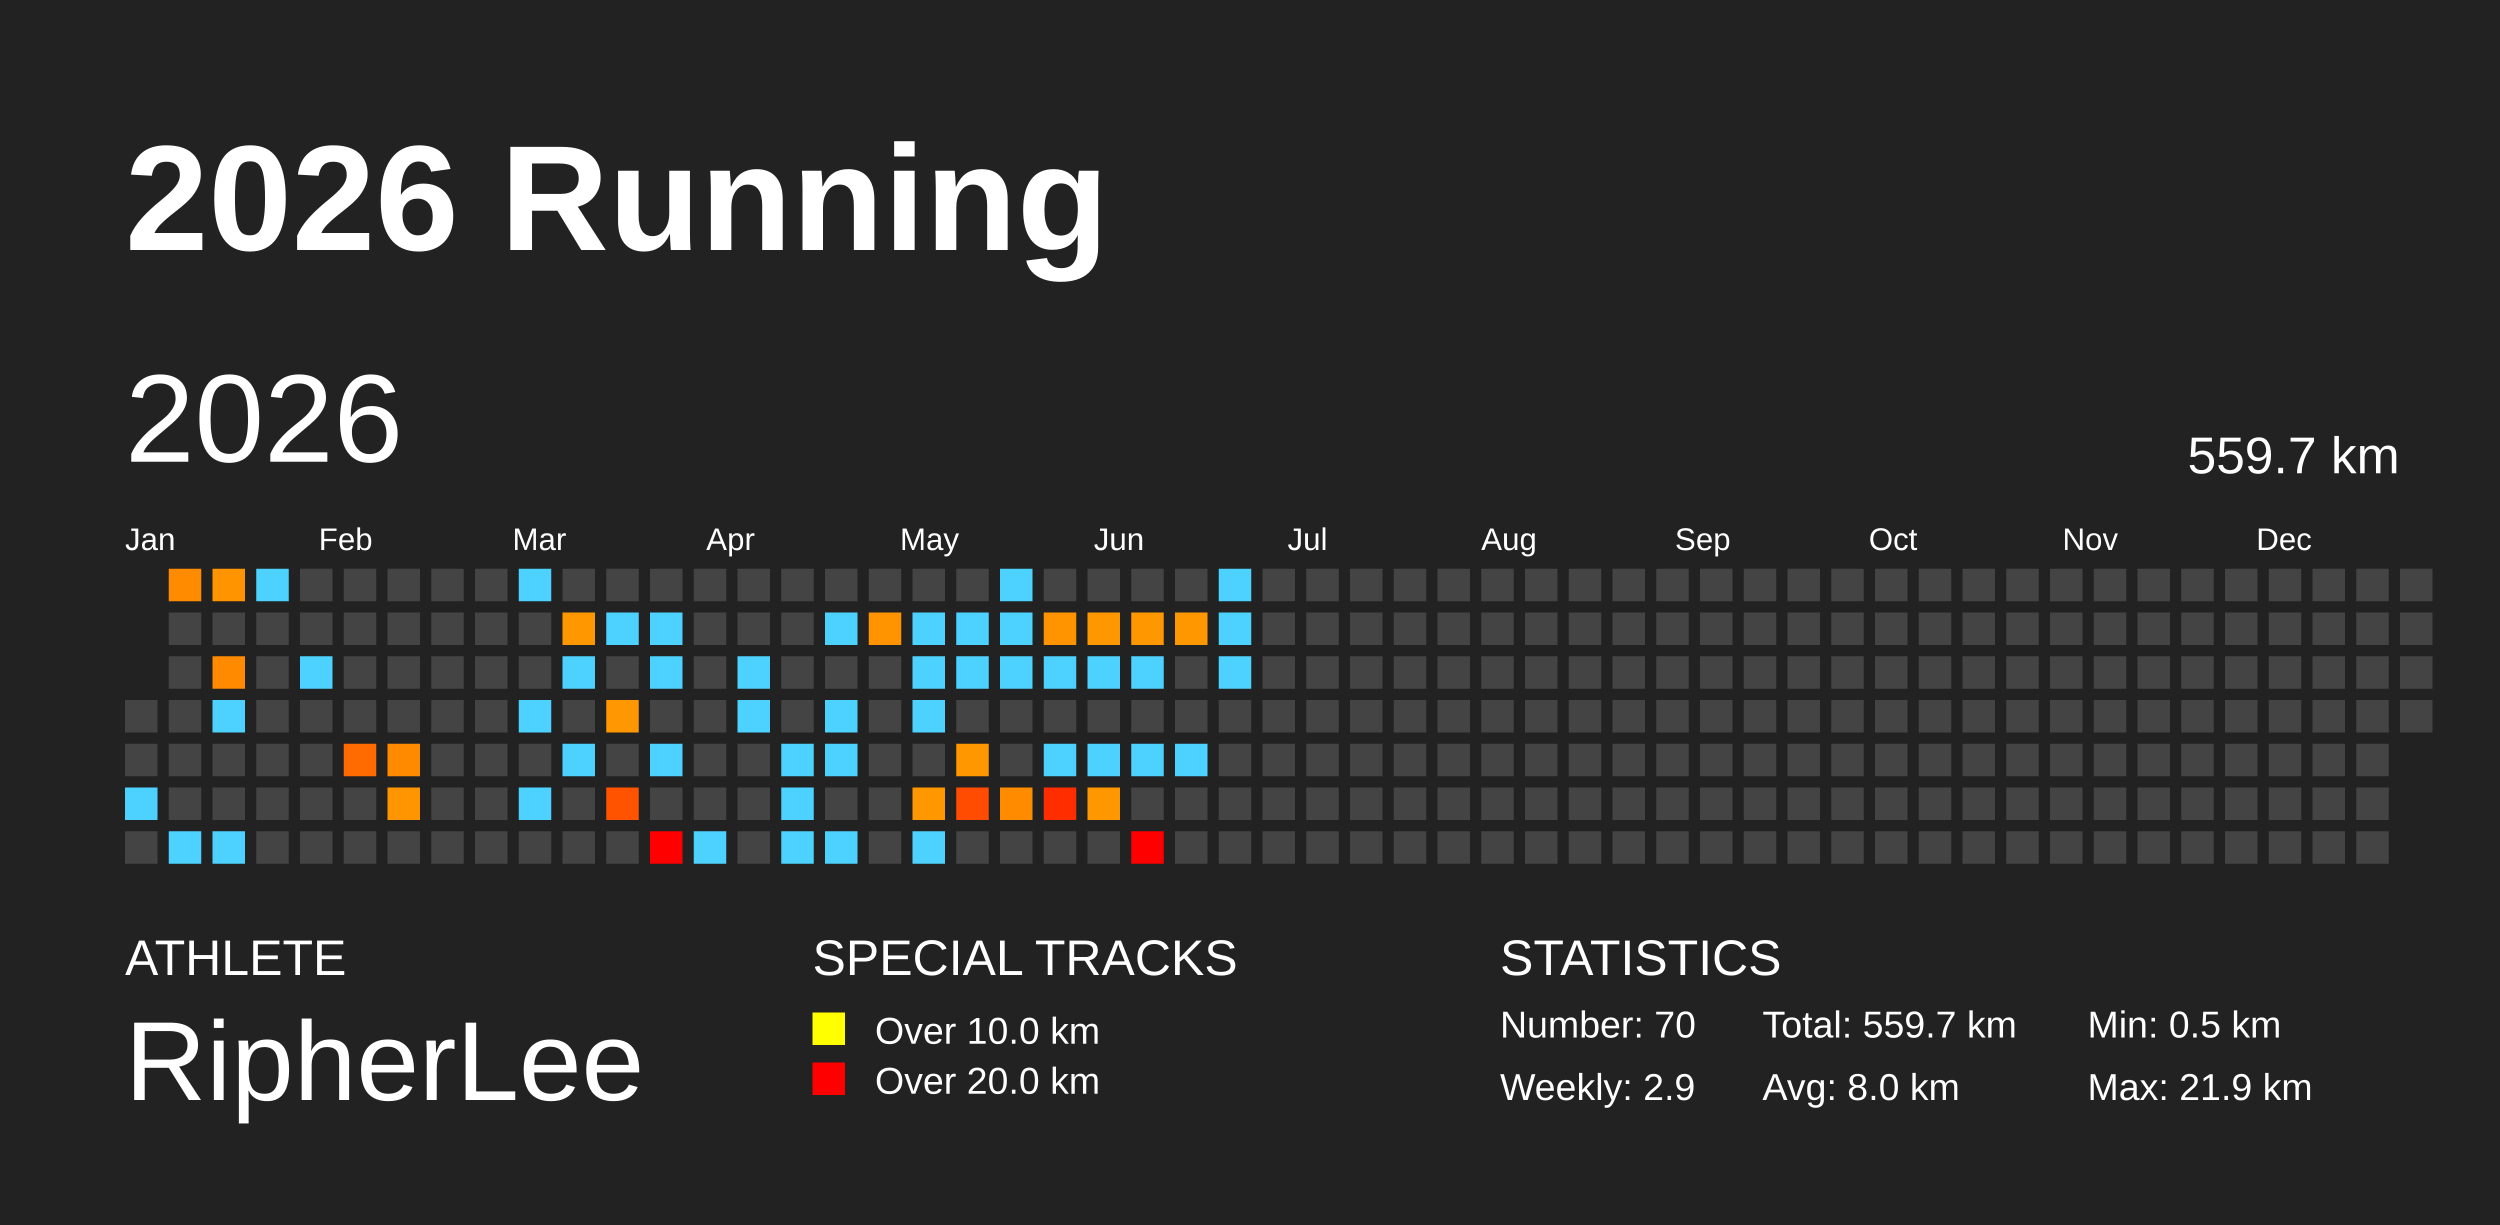
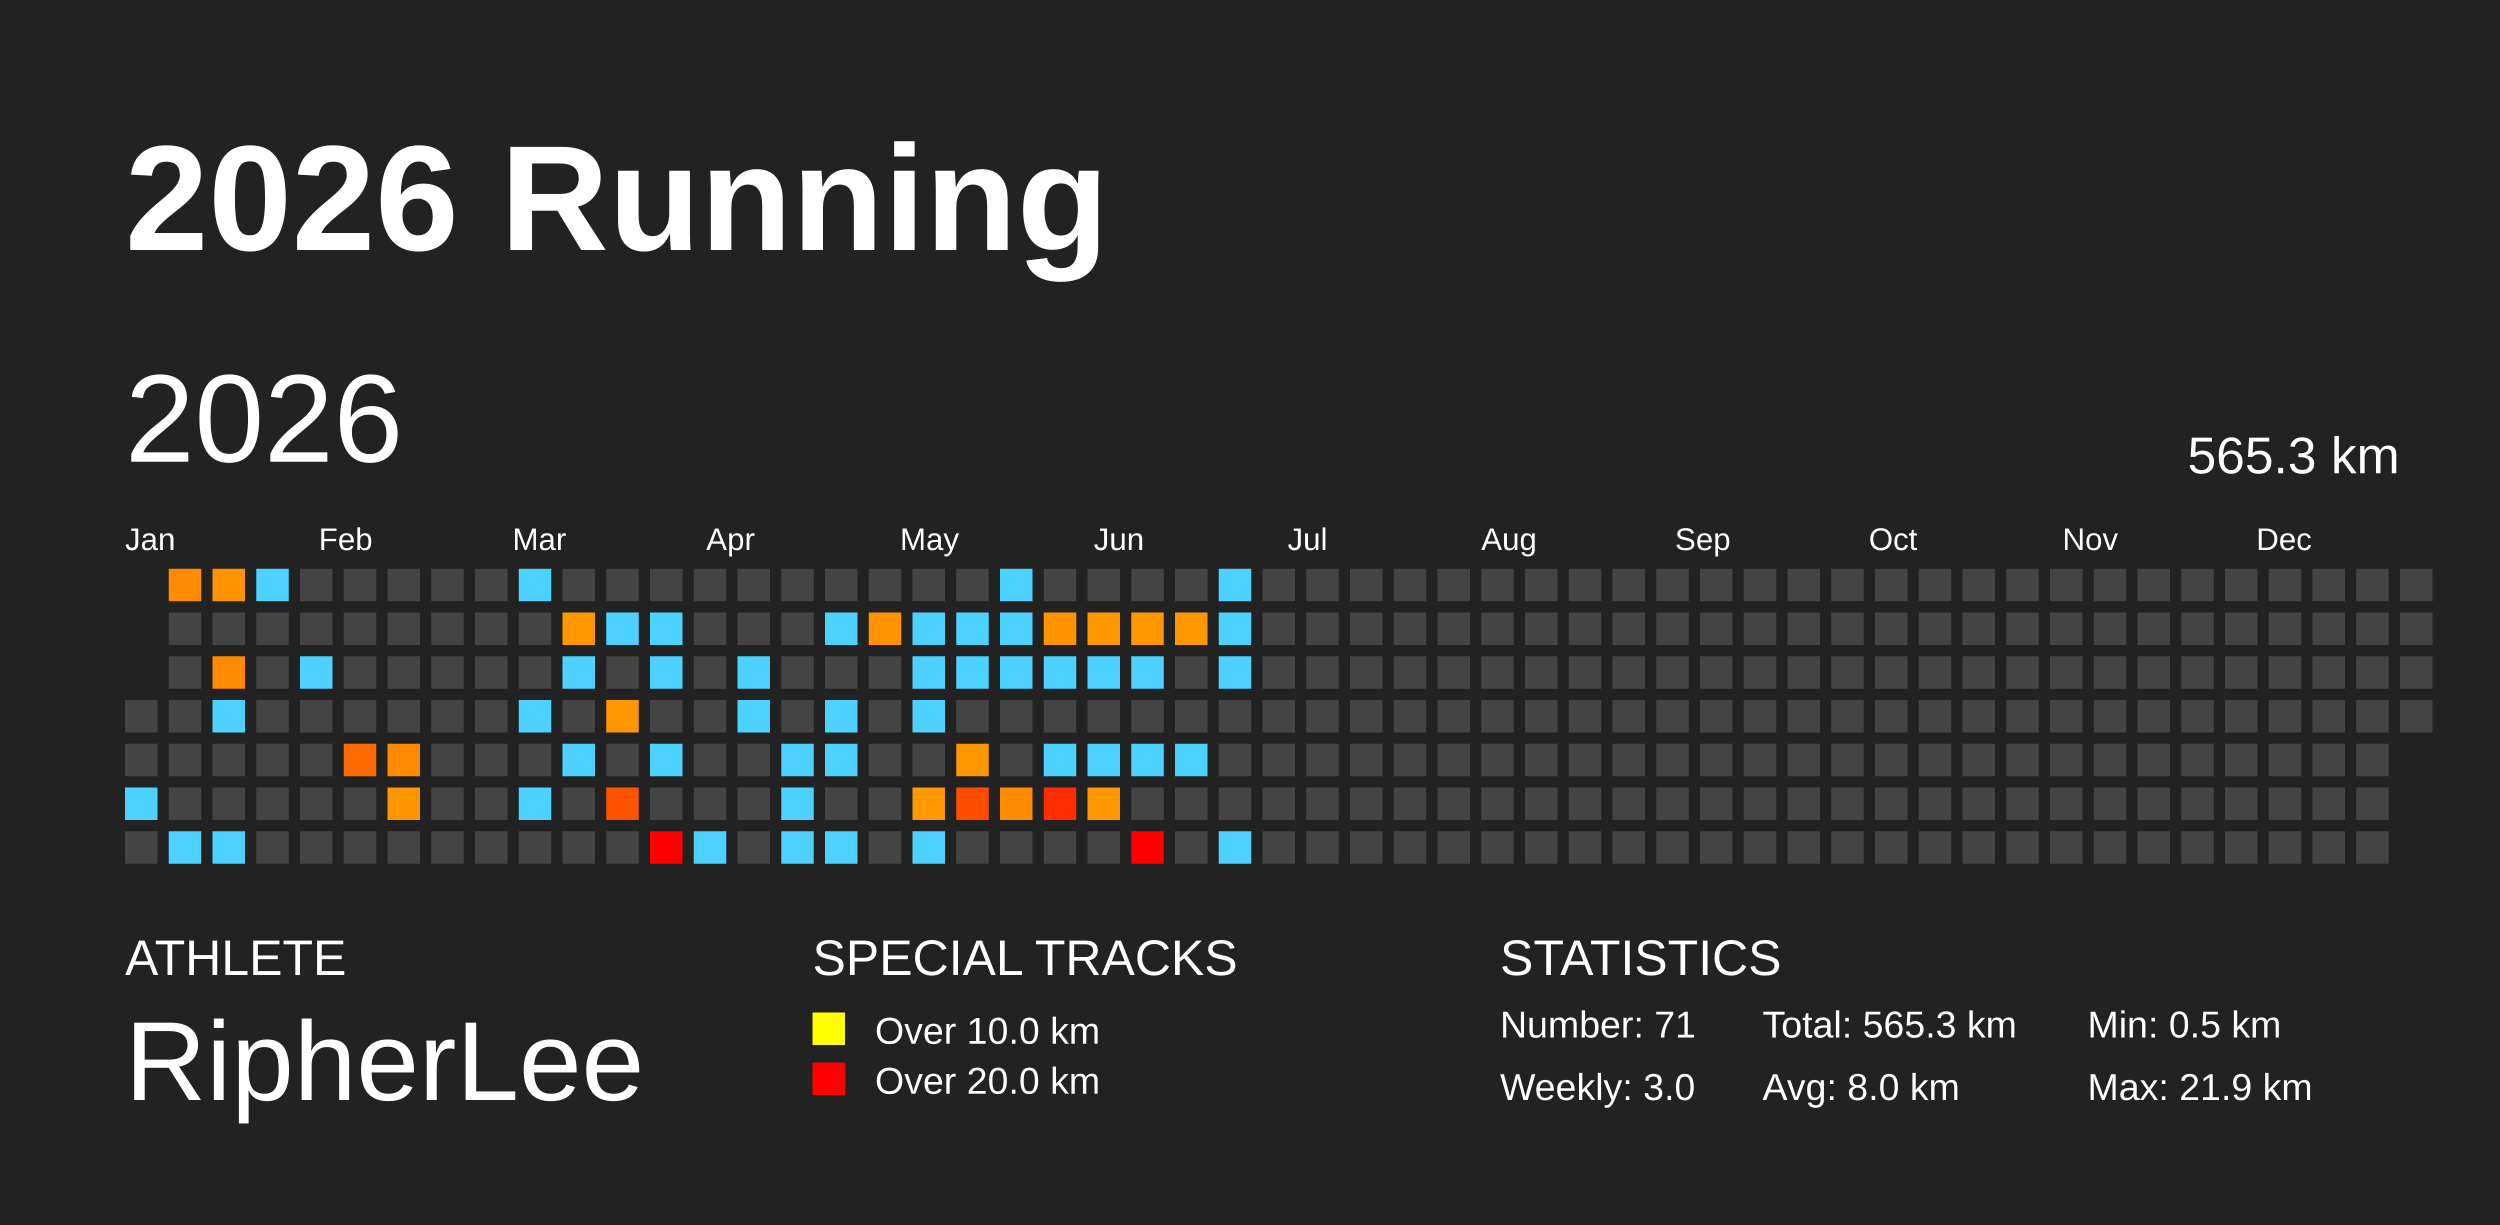
<svg xmlns="http://www.w3.org/2000/svg" baseProfile="full" height="98mm" version="1.1" viewBox="0,0,200,98" width="200mm">
  <defs />
  <rect fill="#222222" height="98" width="200" x="0" y="0" />
  <text fill="#FFFFFF" style="font-size:12px; font-family:Arial; font-weight:bold;" x="10" y="20">2026 Running</text>
  <text fill="#FFFFFF" style="font-size:4px; font-family:Arial" x="10" y="78">ATHLETE</text>
  <text fill="#FFFFFF" style="font-size:9px; font-family:Arial" x="10" y="88">RipherLee</text>
  <text fill="#FFFFFF" style="font-size:4px; font-family:Arial" x="65" y="78">SPECIAL TRACKS</text>
  <rect fill="yellow" height="2.6" width="2.6" x="65" y="81" />
  <text fill="#FFFFFF" style="font-size:3px; font-family:Arial" x="70" y="83.5">Over 10.0 km</text>
  <rect fill="red" height="2.6" width="2.6" x="65" y="85" />
  <text fill="#FFFFFF" style="font-size:3px; font-family:Arial" x="70" y="87.5">Over 20.0 km</text>
  <text fill="#FFFFFF" style="font-size:4px; font-family:Arial" x="120" y="78">STATISTICS</text>
-   <text fill="#FFFFFF" style="font-size:3px; font-family:Arial" x="120" y="83">Number: 70</text>
-   <text fill="#FFFFFF" style="font-size:3px; font-family:Arial" x="120" y="88">Weekly: 2.9</text>
-   <text fill="#FFFFFF" style="font-size:3px; font-family:Arial" x="141" y="83">Total: 559.7 km</text>
+   <text fill="#FFFFFF" style="font-size:3px; font-family:Arial" x="120" y="83">Number: 71</text>
+   <text fill="#FFFFFF" style="font-size:3px; font-family:Arial" x="120" y="88">Weekly: 3.0</text>
+   <text fill="#FFFFFF" style="font-size:3px; font-family:Arial" x="141" y="83">Total: 565.3 km</text>
  <text fill="#FFFFFF" style="font-size:3px; font-family:Arial" x="141" y="88">Avg: 8.0 km</text>
  <text fill="#FFFFFF" style="font-size:3px; font-family:Arial" x="167" y="83">Min: 0.5 km</text>
  <text fill="#FFFFFF" style="font-size:3px; font-family:Arial" x="167" y="88">Max: 21.9 km</text>
  <text dominant-baseline="hanging" fill="#FFFFFF" style="font-size:10.0px; font-family:Arial;" x="10" y="30">2026</text>
-   <text dominant-baseline="hanging" fill="#FFFFFF" style="font-size:4.125px; font-family:Arial;" x="175" y="35">559.7 km</text>
+   <text dominant-baseline="hanging" fill="#FFFFFF" style="font-size:4.125px; font-family:Arial;" x="175" y="35">565.3 km</text>
  <text fill="#FFFFFF" style="font-size:2.5px; font-family:Arial" x="10.0" y="44">Jan</text>
  <text fill="#FFFFFF" style="font-size:2.5px; font-family:Arial" x="25.5" y="44">Feb</text>
  <text fill="#FFFFFF" style="font-size:2.5px; font-family:Arial" x="41.0" y="44">Mar</text>
  <text fill="#FFFFFF" style="font-size:2.5px; font-family:Arial" x="56.5" y="44">Apr</text>
  <text fill="#FFFFFF" style="font-size:2.5px; font-family:Arial" x="72.0" y="44">May</text>
  <text fill="#FFFFFF" style="font-size:2.5px; font-family:Arial" x="87.5" y="44">Jun</text>
  <text fill="#FFFFFF" style="font-size:2.5px; font-family:Arial" x="103.0" y="44">Jul</text>
  <text fill="#FFFFFF" style="font-size:2.5px; font-family:Arial" x="118.5" y="44">Aug</text>
  <text fill="#FFFFFF" style="font-size:2.5px; font-family:Arial" x="134.0" y="44">Sep</text>
  <text fill="#FFFFFF" style="font-size:2.5px; font-family:Arial" x="149.5" y="44">Oct</text>
  <text fill="#FFFFFF" style="font-size:2.5px; font-family:Arial" x="165.0" y="44">Nov</text>
  <text fill="#FFFFFF" style="font-size:2.5px; font-family:Arial" x="180.5" y="44">Dec</text>
  <rect fill="#444444" height="2.6" width="2.6" x="10.0" y="56.0" />
  <rect fill="#444444" height="2.6" width="2.6" x="10.0" y="59.5" />
  <rect fill="#4dd2ff" height="2.6" width="2.6" x="10.0" y="63.0" />
  <rect fill="#444444" height="2.6" width="2.6" x="10.0" y="66.5" />
  <rect fill="#ff8c00" height="2.6" width="2.6" x="13.5" y="45.5" />
  <rect fill="#444444" height="2.6" width="2.6" x="13.5" y="49.0" />
  <rect fill="#444444" height="2.6" width="2.6" x="13.5" y="52.5" />
  <rect fill="#444444" height="2.6" width="2.6" x="13.5" y="56.0" />
  <rect fill="#444444" height="2.6" width="2.6" x="13.5" y="59.5" />
  <rect fill="#444444" height="2.6" width="2.6" x="13.5" y="63.0" />
  <rect fill="#4dd2ff" height="2.6" width="2.6" x="13.5" y="66.5" />
  <rect fill="#ff9300" height="2.6" width="2.6" x="17.0" y="45.5" />
  <rect fill="#444444" height="2.6" width="2.6" x="17.0" y="49.0" />
  <rect fill="#ff8a00" height="2.6" width="2.6" x="17.0" y="52.5" />
  <rect fill="#4dd2ff" height="2.6" width="2.6" x="17.0" y="56.0" />
  <rect fill="#444444" height="2.6" width="2.6" x="17.0" y="59.5" />
  <rect fill="#444444" height="2.6" width="2.6" x="17.0" y="63.0" />
  <rect fill="#4dd2ff" height="2.6" width="2.6" x="17.0" y="66.5" />
  <rect fill="#4dd2ff" height="2.6" width="2.6" x="20.5" y="45.5" />
  <rect fill="#444444" height="2.6" width="2.6" x="20.5" y="49.0" />
  <rect fill="#444444" height="2.6" width="2.6" x="20.5" y="52.5" />
  <rect fill="#444444" height="2.6" width="2.6" x="20.5" y="56.0" />
  <rect fill="#444444" height="2.6" width="2.6" x="20.5" y="59.5" />
  <rect fill="#444444" height="2.6" width="2.6" x="20.5" y="63.0" />
  <rect fill="#444444" height="2.6" width="2.6" x="20.5" y="66.5" />
  <rect fill="#444444" height="2.6" width="2.6" x="24.0" y="45.5" />
  <rect fill="#444444" height="2.6" width="2.6" x="24.0" y="49.0" />
  <rect fill="#4dd2ff" height="2.6" width="2.6" x="24.0" y="52.5" />
  <rect fill="#444444" height="2.6" width="2.6" x="24.0" y="56.0" />
  <rect fill="#444444" height="2.6" width="2.6" x="24.0" y="59.5" />
  <rect fill="#444444" height="2.6" width="2.6" x="24.0" y="63.0" />
  <rect fill="#444444" height="2.6" width="2.6" x="24.0" y="66.5" />
  <rect fill="#444444" height="2.6" width="2.6" x="27.5" y="45.5" />
  <rect fill="#444444" height="2.6" width="2.6" x="27.5" y="49.0" />
  <rect fill="#444444" height="2.6" width="2.6" x="27.5" y="52.5" />
  <rect fill="#444444" height="2.6" width="2.6" x="27.5" y="56.0" />
  <rect fill="#ff6b00" height="2.6" width="2.6" x="27.5" y="59.5" />
  <rect fill="#444444" height="2.6" width="2.6" x="27.5" y="63.0" />
  <rect fill="#444444" height="2.6" width="2.6" x="27.5" y="66.5" />
  <rect fill="#444444" height="2.6" width="2.6" x="31.0" y="45.5" />
  <rect fill="#444444" height="2.6" width="2.6" x="31.0" y="49.0" />
  <rect fill="#444444" height="2.6" width="2.6" x="31.0" y="52.5" />
  <rect fill="#444444" height="2.6" width="2.6" x="31.0" y="56.0" />
  <rect fill="#ff8a00" height="2.6" width="2.6" x="31.0" y="59.5" />
  <rect fill="#ff9500" height="2.6" width="2.6" x="31.0" y="63.0" />
  <rect fill="#444444" height="2.6" width="2.6" x="31.0" y="66.5" />
  <rect fill="#444444" height="2.6" width="2.6" x="34.5" y="45.5" />
  <rect fill="#444444" height="2.6" width="2.6" x="34.5" y="49.0" />
  <rect fill="#444444" height="2.6" width="2.6" x="34.5" y="52.5" />
  <rect fill="#444444" height="2.6" width="2.6" x="34.5" y="56.0" />
  <rect fill="#444444" height="2.6" width="2.6" x="34.5" y="59.5" />
  <rect fill="#444444" height="2.6" width="2.6" x="34.5" y="63.0" />
  <rect fill="#444444" height="2.6" width="2.6" x="34.5" y="66.5" />
  <rect fill="#444444" height="2.6" width="2.6" x="38.0" y="45.5" />
  <rect fill="#444444" height="2.6" width="2.6" x="38.0" y="49.0" />
  <rect fill="#444444" height="2.6" width="2.6" x="38.0" y="52.5" />
  <rect fill="#444444" height="2.6" width="2.6" x="38.0" y="56.0" />
  <rect fill="#444444" height="2.6" width="2.6" x="38.0" y="59.5" />
  <rect fill="#444444" height="2.6" width="2.6" x="38.0" y="63.0" />
  <rect fill="#444444" height="2.6" width="2.6" x="38.0" y="66.5" />
  <rect fill="#4dd2ff" height="2.6" width="2.6" x="41.5" y="45.5" />
  <rect fill="#444444" height="2.6" width="2.6" x="41.5" y="49.0" />
  <rect fill="#444444" height="2.6" width="2.6" x="41.5" y="52.5" />
  <rect fill="#4dd2ff" height="2.6" width="2.6" x="41.5" y="56.0" />
  <rect fill="#444444" height="2.6" width="2.6" x="41.5" y="59.5" />
  <rect fill="#4dd2ff" height="2.6" width="2.6" x="41.5" y="63.0" />
  <rect fill="#444444" height="2.6" width="2.6" x="41.5" y="66.5" />
  <rect fill="#444444" height="2.6" width="2.6" x="45.0" y="45.5" />
  <rect fill="#ff9800" height="2.6" width="2.6" x="45.0" y="49.0" />
  <rect fill="#4dd2ff" height="2.6" width="2.6" x="45.0" y="52.5" />
  <rect fill="#444444" height="2.6" width="2.6" x="45.0" y="56.0" />
  <rect fill="#4dd2ff" height="2.6" width="2.6" x="45.0" y="59.5" />
  <rect fill="#444444" height="2.6" width="2.6" x="45.0" y="63.0" />
  <rect fill="#444444" height="2.6" width="2.6" x="45.0" y="66.5" />
  <rect fill="#444444" height="2.6" width="2.6" x="48.5" y="45.5" />
  <rect fill="#4dd2ff" height="2.6" width="2.6" x="48.5" y="49.0" />
  <rect fill="#444444" height="2.6" width="2.6" x="48.5" y="52.5" />
  <rect fill="#ff9800" height="2.6" width="2.6" x="48.5" y="56.0" />
  <rect fill="#444444" height="2.6" width="2.6" x="48.5" y="59.5" />
  <rect fill="#ff5300" height="2.6" width="2.6" x="48.5" y="63.0" />
  <rect fill="#444444" height="2.6" width="2.6" x="48.5" y="66.5" />
  <rect fill="#444444" height="2.6" width="2.6" x="52.0" y="45.5" />
  <rect fill="#4dd2ff" height="2.6" width="2.6" x="52.0" y="49.0" />
  <rect fill="#4dd2ff" height="2.6" width="2.6" x="52.0" y="52.5" />
  <rect fill="#444444" height="2.6" width="2.6" x="52.0" y="56.0" />
  <rect fill="#4dd2ff" height="2.6" width="2.6" x="52.0" y="59.5" />
  <rect fill="#444444" height="2.6" width="2.6" x="52.0" y="63.0" />
  <rect fill="red" height="2.6" width="2.6" x="52.0" y="66.5" />
  <rect fill="#444444" height="2.6" width="2.6" x="55.5" y="45.5" />
  <rect fill="#444444" height="2.6" width="2.6" x="55.5" y="49.0" />
  <rect fill="#444444" height="2.6" width="2.6" x="55.5" y="52.5" />
  <rect fill="#444444" height="2.6" width="2.6" x="55.5" y="56.0" />
  <rect fill="#444444" height="2.6" width="2.6" x="55.5" y="59.5" />
  <rect fill="#444444" height="2.6" width="2.6" x="55.5" y="63.0" />
  <rect fill="#4dd2ff" height="2.6" width="2.6" x="55.5" y="66.5" />
  <rect fill="#444444" height="2.6" width="2.6" x="59.0" y="45.5" />
  <rect fill="#444444" height="2.6" width="2.6" x="59.0" y="49.0" />
  <rect fill="#4dd2ff" height="2.6" width="2.6" x="59.0" y="52.5" />
  <rect fill="#4dd2ff" height="2.6" width="2.6" x="59.0" y="56.0" />
  <rect fill="#444444" height="2.6" width="2.6" x="59.0" y="59.5" />
  <rect fill="#444444" height="2.6" width="2.6" x="59.0" y="63.0" />
  <rect fill="#444444" height="2.6" width="2.6" x="59.0" y="66.5" />
  <rect fill="#444444" height="2.6" width="2.6" x="62.5" y="45.5" />
  <rect fill="#444444" height="2.6" width="2.6" x="62.5" y="49.0" />
  <rect fill="#444444" height="2.6" width="2.6" x="62.5" y="52.5" />
  <rect fill="#444444" height="2.6" width="2.6" x="62.5" y="56.0" />
  <rect fill="#4dd2ff" height="2.6" width="2.6" x="62.5" y="59.5" />
  <rect fill="#4dd2ff" height="2.6" width="2.6" x="62.5" y="63.0" />
  <rect fill="#4dd2ff" height="2.6" width="2.6" x="62.5" y="66.5" />
  <rect fill="#444444" height="2.6" width="2.6" x="66.0" y="45.5" />
  <rect fill="#4dd2ff" height="2.6" width="2.6" x="66.0" y="49.0" />
  <rect fill="#444444" height="2.6" width="2.6" x="66.0" y="52.5" />
  <rect fill="#4dd2ff" height="2.6" width="2.6" x="66.0" y="56.0" />
  <rect fill="#4dd2ff" height="2.6" width="2.6" x="66.0" y="59.5" />
  <rect fill="#444444" height="2.6" width="2.6" x="66.0" y="63.0" />
  <rect fill="#4dd2ff" height="2.6" width="2.6" x="66.0" y="66.5" />
  <rect fill="#444444" height="2.6" width="2.6" x="69.5" y="45.5" />
  <rect fill="#ff9400" height="2.6" width="2.6" x="69.5" y="49.0" />
  <rect fill="#444444" height="2.6" width="2.6" x="69.5" y="52.5" />
  <rect fill="#444444" height="2.6" width="2.6" x="69.5" y="56.0" />
  <rect fill="#444444" height="2.6" width="2.6" x="69.5" y="59.5" />
  <rect fill="#444444" height="2.6" width="2.6" x="69.5" y="63.0" />
  <rect fill="#444444" height="2.6" width="2.6" x="69.5" y="66.5" />
  <rect fill="#444444" height="2.6" width="2.6" x="73.0" y="45.5" />
  <rect fill="#4dd2ff" height="2.6" width="2.6" x="73.0" y="49.0" />
  <rect fill="#4dd2ff" height="2.6" width="2.6" x="73.0" y="52.5" />
  <rect fill="#4dd2ff" height="2.6" width="2.6" x="73.0" y="56.0" />
  <rect fill="#444444" height="2.6" width="2.6" x="73.0" y="59.5" />
  <rect fill="#ff9800" height="2.6" width="2.6" x="73.0" y="63.0" />
  <rect fill="#4dd2ff" height="2.6" width="2.6" x="73.0" y="66.5" />
  <rect fill="#444444" height="2.6" width="2.6" x="76.5" y="45.5" />
  <rect fill="#4dd2ff" height="2.6" width="2.6" x="76.5" y="49.0" />
  <rect fill="#4dd2ff" height="2.6" width="2.6" x="76.5" y="52.5" />
  <rect fill="#444444" height="2.6" width="2.6" x="76.5" y="56.0" />
  <rect fill="#ff9700" height="2.6" width="2.6" x="76.5" y="59.5" />
  <rect fill="#ff4c00" height="2.6" width="2.6" x="76.5" y="63.0" />
  <rect fill="#444444" height="2.6" width="2.6" x="76.5" y="66.5" />
  <rect fill="#4dd2ff" height="2.6" width="2.6" x="80.0" y="45.5" />
  <rect fill="#4dd2ff" height="2.6" width="2.6" x="80.0" y="49.0" />
  <rect fill="#4dd2ff" height="2.6" width="2.6" x="80.0" y="52.5" />
  <rect fill="#444444" height="2.6" width="2.6" x="80.0" y="56.0" />
  <rect fill="#444444" height="2.6" width="2.6" x="80.0" y="59.5" />
  <rect fill="#ff8b00" height="2.6" width="2.6" x="80.0" y="63.0" />
  <rect fill="#444444" height="2.6" width="2.6" x="80.0" y="66.5" />
  <rect fill="#444444" height="2.6" width="2.6" x="83.5" y="45.5" />
  <rect fill="#ff9400" height="2.6" width="2.6" x="83.5" y="49.0" />
  <rect fill="#4dd2ff" height="2.6" width="2.6" x="83.5" y="52.5" />
  <rect fill="#444444" height="2.6" width="2.6" x="83.5" y="56.0" />
  <rect fill="#4dd2ff" height="2.6" width="2.6" x="83.5" y="59.5" />
  <rect fill="#ff2d00" height="2.6" width="2.6" x="83.5" y="63.0" />
  <rect fill="#444444" height="2.6" width="2.6" x="83.5" y="66.5" />
  <rect fill="#444444" height="2.6" width="2.6" x="87.0" y="45.5" />
  <rect fill="#ff9800" height="2.6" width="2.6" x="87.0" y="49.0" />
  <rect fill="#4dd2ff" height="2.6" width="2.6" x="87.0" y="52.5" />
  <rect fill="#444444" height="2.6" width="2.6" x="87.0" y="56.0" />
  <rect fill="#4dd2ff" height="2.6" width="2.6" x="87.0" y="59.5" />
  <rect fill="#ff9700" height="2.6" width="2.6" x="87.0" y="63.0" />
  <rect fill="#444444" height="2.6" width="2.6" x="87.0" y="66.5" />
  <rect fill="#444444" height="2.6" width="2.6" x="90.5" y="45.5" />
  <rect fill="#ff9800" height="2.6" width="2.6" x="90.5" y="49.0" />
  <rect fill="#4dd2ff" height="2.6" width="2.6" x="90.5" y="52.5" />
  <rect fill="#444444" height="2.6" width="2.6" x="90.5" y="56.0" />
  <rect fill="#4dd2ff" height="2.6" width="2.6" x="90.5" y="59.5" />
  <rect fill="#444444" height="2.6" width="2.6" x="90.5" y="63.0" />
  <rect fill="red" height="2.6" width="2.6" x="90.5" y="66.5" />
  <rect fill="#444444" height="2.6" width="2.6" x="94.0" y="45.5" />
  <rect fill="#ff9800" height="2.6" width="2.6" x="94.0" y="49.0" />
  <rect fill="#444444" height="2.6" width="2.6" x="94.0" y="52.5" />
  <rect fill="#444444" height="2.6" width="2.6" x="94.0" y="56.0" />
  <rect fill="#4dd2ff" height="2.6" width="2.6" x="94.0" y="59.5" />
  <rect fill="#444444" height="2.6" width="2.6" x="94.0" y="63.0" />
  <rect fill="#444444" height="2.6" width="2.6" x="94.0" y="66.5" />
  <rect fill="#4dd2ff" height="2.6" width="2.6" x="97.5" y="45.5" />
  <rect fill="#4dd2ff" height="2.6" width="2.6" x="97.5" y="49.0" />
  <rect fill="#4dd2ff" height="2.6" width="2.6" x="97.5" y="52.5" />
  <rect fill="#444444" height="2.6" width="2.6" x="97.5" y="56.0" />
  <rect fill="#444444" height="2.6" width="2.6" x="97.5" y="59.5" />
  <rect fill="#444444" height="2.6" width="2.6" x="97.5" y="63.0" />
-   <rect fill="#444444" height="2.6" width="2.6" x="97.5" y="66.5" />
+   <rect fill="#4dd2ff" height="2.6" width="2.6" x="97.5" y="66.5" />
  <rect fill="#444444" height="2.6" width="2.6" x="101.0" y="45.5" />
  <rect fill="#444444" height="2.6" width="2.6" x="101.0" y="49.0" />
  <rect fill="#444444" height="2.6" width="2.6" x="101.0" y="52.5" />
  <rect fill="#444444" height="2.6" width="2.6" x="101.0" y="56.0" />
  <rect fill="#444444" height="2.6" width="2.6" x="101.0" y="59.5" />
  <rect fill="#444444" height="2.6" width="2.6" x="101.0" y="63.0" />
  <rect fill="#444444" height="2.6" width="2.6" x="101.0" y="66.5" />
  <rect fill="#444444" height="2.6" width="2.6" x="104.5" y="45.5" />
  <rect fill="#444444" height="2.6" width="2.6" x="104.5" y="49.0" />
  <rect fill="#444444" height="2.6" width="2.6" x="104.5" y="52.5" />
  <rect fill="#444444" height="2.6" width="2.6" x="104.5" y="56.0" />
  <rect fill="#444444" height="2.6" width="2.6" x="104.5" y="59.5" />
  <rect fill="#444444" height="2.6" width="2.6" x="104.5" y="63.0" />
  <rect fill="#444444" height="2.6" width="2.6" x="104.5" y="66.5" />
  <rect fill="#444444" height="2.6" width="2.6" x="108.0" y="45.5" />
  <rect fill="#444444" height="2.6" width="2.6" x="108.0" y="49.0" />
  <rect fill="#444444" height="2.6" width="2.6" x="108.0" y="52.5" />
  <rect fill="#444444" height="2.6" width="2.6" x="108.0" y="56.0" />
  <rect fill="#444444" height="2.6" width="2.6" x="108.0" y="59.5" />
  <rect fill="#444444" height="2.6" width="2.6" x="108.0" y="63.0" />
  <rect fill="#444444" height="2.6" width="2.6" x="108.0" y="66.5" />
  <rect fill="#444444" height="2.6" width="2.6" x="111.5" y="45.5" />
  <rect fill="#444444" height="2.6" width="2.6" x="111.5" y="49.0" />
  <rect fill="#444444" height="2.6" width="2.6" x="111.5" y="52.5" />
  <rect fill="#444444" height="2.6" width="2.6" x="111.5" y="56.0" />
  <rect fill="#444444" height="2.6" width="2.6" x="111.5" y="59.5" />
  <rect fill="#444444" height="2.6" width="2.6" x="111.5" y="63.0" />
  <rect fill="#444444" height="2.6" width="2.6" x="111.5" y="66.5" />
  <rect fill="#444444" height="2.6" width="2.6" x="115.0" y="45.5" />
  <rect fill="#444444" height="2.6" width="2.6" x="115.0" y="49.0" />
  <rect fill="#444444" height="2.6" width="2.6" x="115.0" y="52.5" />
  <rect fill="#444444" height="2.6" width="2.6" x="115.0" y="56.0" />
  <rect fill="#444444" height="2.6" width="2.6" x="115.0" y="59.5" />
  <rect fill="#444444" height="2.6" width="2.6" x="115.0" y="63.0" />
  <rect fill="#444444" height="2.6" width="2.6" x="115.0" y="66.5" />
  <rect fill="#444444" height="2.6" width="2.6" x="118.5" y="45.5" />
  <rect fill="#444444" height="2.6" width="2.6" x="118.5" y="49.0" />
  <rect fill="#444444" height="2.6" width="2.6" x="118.5" y="52.5" />
  <rect fill="#444444" height="2.6" width="2.6" x="118.5" y="56.0" />
  <rect fill="#444444" height="2.6" width="2.6" x="118.5" y="59.5" />
  <rect fill="#444444" height="2.6" width="2.6" x="118.5" y="63.0" />
  <rect fill="#444444" height="2.6" width="2.6" x="118.5" y="66.5" />
  <rect fill="#444444" height="2.6" width="2.6" x="122.0" y="45.5" />
  <rect fill="#444444" height="2.6" width="2.6" x="122.0" y="49.0" />
  <rect fill="#444444" height="2.6" width="2.6" x="122.0" y="52.5" />
  <rect fill="#444444" height="2.6" width="2.6" x="122.0" y="56.0" />
  <rect fill="#444444" height="2.6" width="2.6" x="122.0" y="59.5" />
  <rect fill="#444444" height="2.6" width="2.6" x="122.0" y="63.0" />
  <rect fill="#444444" height="2.6" width="2.6" x="122.0" y="66.5" />
  <rect fill="#444444" height="2.6" width="2.6" x="125.5" y="45.5" />
  <rect fill="#444444" height="2.6" width="2.6" x="125.5" y="49.0" />
  <rect fill="#444444" height="2.6" width="2.6" x="125.5" y="52.5" />
  <rect fill="#444444" height="2.6" width="2.6" x="125.5" y="56.0" />
  <rect fill="#444444" height="2.6" width="2.6" x="125.5" y="59.5" />
  <rect fill="#444444" height="2.6" width="2.6" x="125.5" y="63.0" />
  <rect fill="#444444" height="2.6" width="2.6" x="125.5" y="66.5" />
  <rect fill="#444444" height="2.6" width="2.6" x="129.0" y="45.5" />
  <rect fill="#444444" height="2.6" width="2.6" x="129.0" y="49.0" />
  <rect fill="#444444" height="2.6" width="2.6" x="129.0" y="52.5" />
  <rect fill="#444444" height="2.6" width="2.6" x="129.0" y="56.0" />
  <rect fill="#444444" height="2.6" width="2.6" x="129.0" y="59.5" />
  <rect fill="#444444" height="2.6" width="2.6" x="129.0" y="63.0" />
  <rect fill="#444444" height="2.6" width="2.6" x="129.0" y="66.5" />
  <rect fill="#444444" height="2.6" width="2.6" x="132.5" y="45.5" />
  <rect fill="#444444" height="2.6" width="2.6" x="132.5" y="49.0" />
  <rect fill="#444444" height="2.6" width="2.6" x="132.5" y="52.5" />
  <rect fill="#444444" height="2.6" width="2.6" x="132.5" y="56.0" />
  <rect fill="#444444" height="2.6" width="2.6" x="132.5" y="59.5" />
  <rect fill="#444444" height="2.6" width="2.6" x="132.5" y="63.0" />
  <rect fill="#444444" height="2.6" width="2.6" x="132.5" y="66.5" />
  <rect fill="#444444" height="2.6" width="2.6" x="136.0" y="45.5" />
  <rect fill="#444444" height="2.6" width="2.6" x="136.0" y="49.0" />
  <rect fill="#444444" height="2.6" width="2.6" x="136.0" y="52.5" />
  <rect fill="#444444" height="2.6" width="2.6" x="136.0" y="56.0" />
  <rect fill="#444444" height="2.6" width="2.6" x="136.0" y="59.5" />
  <rect fill="#444444" height="2.6" width="2.6" x="136.0" y="63.0" />
  <rect fill="#444444" height="2.6" width="2.6" x="136.0" y="66.5" />
  <rect fill="#444444" height="2.6" width="2.6" x="139.5" y="45.5" />
  <rect fill="#444444" height="2.6" width="2.6" x="139.5" y="49.0" />
  <rect fill="#444444" height="2.6" width="2.6" x="139.5" y="52.5" />
  <rect fill="#444444" height="2.6" width="2.6" x="139.5" y="56.0" />
  <rect fill="#444444" height="2.6" width="2.6" x="139.5" y="59.5" />
  <rect fill="#444444" height="2.6" width="2.6" x="139.5" y="63.0" />
  <rect fill="#444444" height="2.6" width="2.6" x="139.5" y="66.5" />
  <rect fill="#444444" height="2.6" width="2.6" x="143.0" y="45.5" />
  <rect fill="#444444" height="2.6" width="2.6" x="143.0" y="49.0" />
  <rect fill="#444444" height="2.6" width="2.6" x="143.0" y="52.5" />
  <rect fill="#444444" height="2.6" width="2.6" x="143.0" y="56.0" />
  <rect fill="#444444" height="2.6" width="2.6" x="143.0" y="59.5" />
  <rect fill="#444444" height="2.6" width="2.6" x="143.0" y="63.0" />
  <rect fill="#444444" height="2.6" width="2.6" x="143.0" y="66.5" />
  <rect fill="#444444" height="2.6" width="2.6" x="146.5" y="45.5" />
  <rect fill="#444444" height="2.6" width="2.6" x="146.5" y="49.0" />
  <rect fill="#444444" height="2.6" width="2.6" x="146.5" y="52.5" />
  <rect fill="#444444" height="2.6" width="2.6" x="146.5" y="56.0" />
  <rect fill="#444444" height="2.6" width="2.6" x="146.5" y="59.5" />
  <rect fill="#444444" height="2.6" width="2.6" x="146.5" y="63.0" />
  <rect fill="#444444" height="2.6" width="2.6" x="146.5" y="66.5" />
  <rect fill="#444444" height="2.6" width="2.6" x="150.0" y="45.5" />
  <rect fill="#444444" height="2.6" width="2.6" x="150.0" y="49.0" />
  <rect fill="#444444" height="2.6" width="2.6" x="150.0" y="52.5" />
  <rect fill="#444444" height="2.6" width="2.6" x="150.0" y="56.0" />
  <rect fill="#444444" height="2.6" width="2.6" x="150.0" y="59.5" />
  <rect fill="#444444" height="2.6" width="2.6" x="150.0" y="63.0" />
  <rect fill="#444444" height="2.6" width="2.6" x="150.0" y="66.5" />
  <rect fill="#444444" height="2.6" width="2.6" x="153.5" y="45.5" />
  <rect fill="#444444" height="2.6" width="2.6" x="153.5" y="49.0" />
  <rect fill="#444444" height="2.6" width="2.6" x="153.5" y="52.5" />
  <rect fill="#444444" height="2.6" width="2.6" x="153.5" y="56.0" />
  <rect fill="#444444" height="2.6" width="2.6" x="153.5" y="59.5" />
  <rect fill="#444444" height="2.6" width="2.6" x="153.5" y="63.0" />
  <rect fill="#444444" height="2.6" width="2.6" x="153.5" y="66.5" />
  <rect fill="#444444" height="2.6" width="2.6" x="157.0" y="45.5" />
  <rect fill="#444444" height="2.6" width="2.6" x="157.0" y="49.0" />
  <rect fill="#444444" height="2.6" width="2.6" x="157.0" y="52.5" />
  <rect fill="#444444" height="2.6" width="2.6" x="157.0" y="56.0" />
  <rect fill="#444444" height="2.6" width="2.6" x="157.0" y="59.5" />
  <rect fill="#444444" height="2.6" width="2.6" x="157.0" y="63.0" />
  <rect fill="#444444" height="2.6" width="2.6" x="157.0" y="66.5" />
  <rect fill="#444444" height="2.6" width="2.6" x="160.5" y="45.5" />
  <rect fill="#444444" height="2.6" width="2.6" x="160.5" y="49.0" />
  <rect fill="#444444" height="2.6" width="2.6" x="160.5" y="52.5" />
  <rect fill="#444444" height="2.6" width="2.6" x="160.5" y="56.0" />
  <rect fill="#444444" height="2.6" width="2.6" x="160.5" y="59.5" />
  <rect fill="#444444" height="2.6" width="2.6" x="160.5" y="63.0" />
  <rect fill="#444444" height="2.6" width="2.6" x="160.5" y="66.5" />
  <rect fill="#444444" height="2.6" width="2.6" x="164.0" y="45.5" />
  <rect fill="#444444" height="2.6" width="2.6" x="164.0" y="49.0" />
  <rect fill="#444444" height="2.6" width="2.6" x="164.0" y="52.5" />
  <rect fill="#444444" height="2.6" width="2.6" x="164.0" y="56.0" />
  <rect fill="#444444" height="2.6" width="2.6" x="164.0" y="59.5" />
  <rect fill="#444444" height="2.6" width="2.6" x="164.0" y="63.0" />
  <rect fill="#444444" height="2.6" width="2.6" x="164.0" y="66.5" />
  <rect fill="#444444" height="2.6" width="2.6" x="167.5" y="45.5" />
  <rect fill="#444444" height="2.6" width="2.6" x="167.5" y="49.0" />
  <rect fill="#444444" height="2.6" width="2.6" x="167.5" y="52.5" />
  <rect fill="#444444" height="2.6" width="2.6" x="167.5" y="56.0" />
  <rect fill="#444444" height="2.6" width="2.6" x="167.5" y="59.5" />
  <rect fill="#444444" height="2.6" width="2.6" x="167.5" y="63.0" />
  <rect fill="#444444" height="2.6" width="2.6" x="167.5" y="66.5" />
  <rect fill="#444444" height="2.6" width="2.6" x="171.0" y="45.5" />
  <rect fill="#444444" height="2.6" width="2.6" x="171.0" y="49.0" />
  <rect fill="#444444" height="2.6" width="2.6" x="171.0" y="52.5" />
  <rect fill="#444444" height="2.6" width="2.6" x="171.0" y="56.0" />
  <rect fill="#444444" height="2.6" width="2.6" x="171.0" y="59.5" />
  <rect fill="#444444" height="2.6" width="2.6" x="171.0" y="63.0" />
  <rect fill="#444444" height="2.6" width="2.6" x="171.0" y="66.5" />
  <rect fill="#444444" height="2.6" width="2.6" x="174.5" y="45.5" />
  <rect fill="#444444" height="2.6" width="2.6" x="174.5" y="49.0" />
  <rect fill="#444444" height="2.6" width="2.6" x="174.5" y="52.5" />
  <rect fill="#444444" height="2.6" width="2.6" x="174.5" y="56.0" />
  <rect fill="#444444" height="2.6" width="2.6" x="174.5" y="59.5" />
  <rect fill="#444444" height="2.6" width="2.6" x="174.5" y="63.0" />
  <rect fill="#444444" height="2.6" width="2.6" x="174.5" y="66.5" />
  <rect fill="#444444" height="2.6" width="2.6" x="178.0" y="45.5" />
  <rect fill="#444444" height="2.6" width="2.6" x="178.0" y="49.0" />
  <rect fill="#444444" height="2.6" width="2.6" x="178.0" y="52.5" />
  <rect fill="#444444" height="2.6" width="2.6" x="178.0" y="56.0" />
  <rect fill="#444444" height="2.6" width="2.6" x="178.0" y="59.5" />
  <rect fill="#444444" height="2.6" width="2.6" x="178.0" y="63.0" />
  <rect fill="#444444" height="2.6" width="2.6" x="178.0" y="66.5" />
  <rect fill="#444444" height="2.6" width="2.6" x="181.5" y="45.5" />
  <rect fill="#444444" height="2.6" width="2.6" x="181.5" y="49.0" />
  <rect fill="#444444" height="2.6" width="2.6" x="181.5" y="52.5" />
  <rect fill="#444444" height="2.6" width="2.6" x="181.5" y="56.0" />
  <rect fill="#444444" height="2.6" width="2.6" x="181.5" y="59.5" />
  <rect fill="#444444" height="2.6" width="2.6" x="181.5" y="63.0" />
  <rect fill="#444444" height="2.6" width="2.6" x="181.5" y="66.5" />
  <rect fill="#444444" height="2.6" width="2.6" x="185.0" y="45.5" />
  <rect fill="#444444" height="2.6" width="2.6" x="185.0" y="49.0" />
  <rect fill="#444444" height="2.6" width="2.6" x="185.0" y="52.5" />
  <rect fill="#444444" height="2.6" width="2.6" x="185.0" y="56.0" />
  <rect fill="#444444" height="2.6" width="2.6" x="185.0" y="59.5" />
  <rect fill="#444444" height="2.6" width="2.6" x="185.0" y="63.0" />
  <rect fill="#444444" height="2.6" width="2.6" x="185.0" y="66.5" />
  <rect fill="#444444" height="2.6" width="2.6" x="188.5" y="45.5" />
  <rect fill="#444444" height="2.6" width="2.6" x="188.5" y="49.0" />
  <rect fill="#444444" height="2.6" width="2.6" x="188.5" y="52.5" />
  <rect fill="#444444" height="2.6" width="2.6" x="188.5" y="56.0" />
  <rect fill="#444444" height="2.6" width="2.6" x="188.5" y="59.5" />
  <rect fill="#444444" height="2.6" width="2.6" x="188.5" y="63.0" />
  <rect fill="#444444" height="2.6" width="2.6" x="188.5" y="66.5" />
  <rect fill="#444444" height="2.6" width="2.6" x="192.0" y="45.5" />
  <rect fill="#444444" height="2.6" width="2.6" x="192.0" y="49.0" />
  <rect fill="#444444" height="2.6" width="2.6" x="192.0" y="52.5" />
  <rect fill="#444444" height="2.6" width="2.6" x="192.0" y="56.0" />
</svg>
